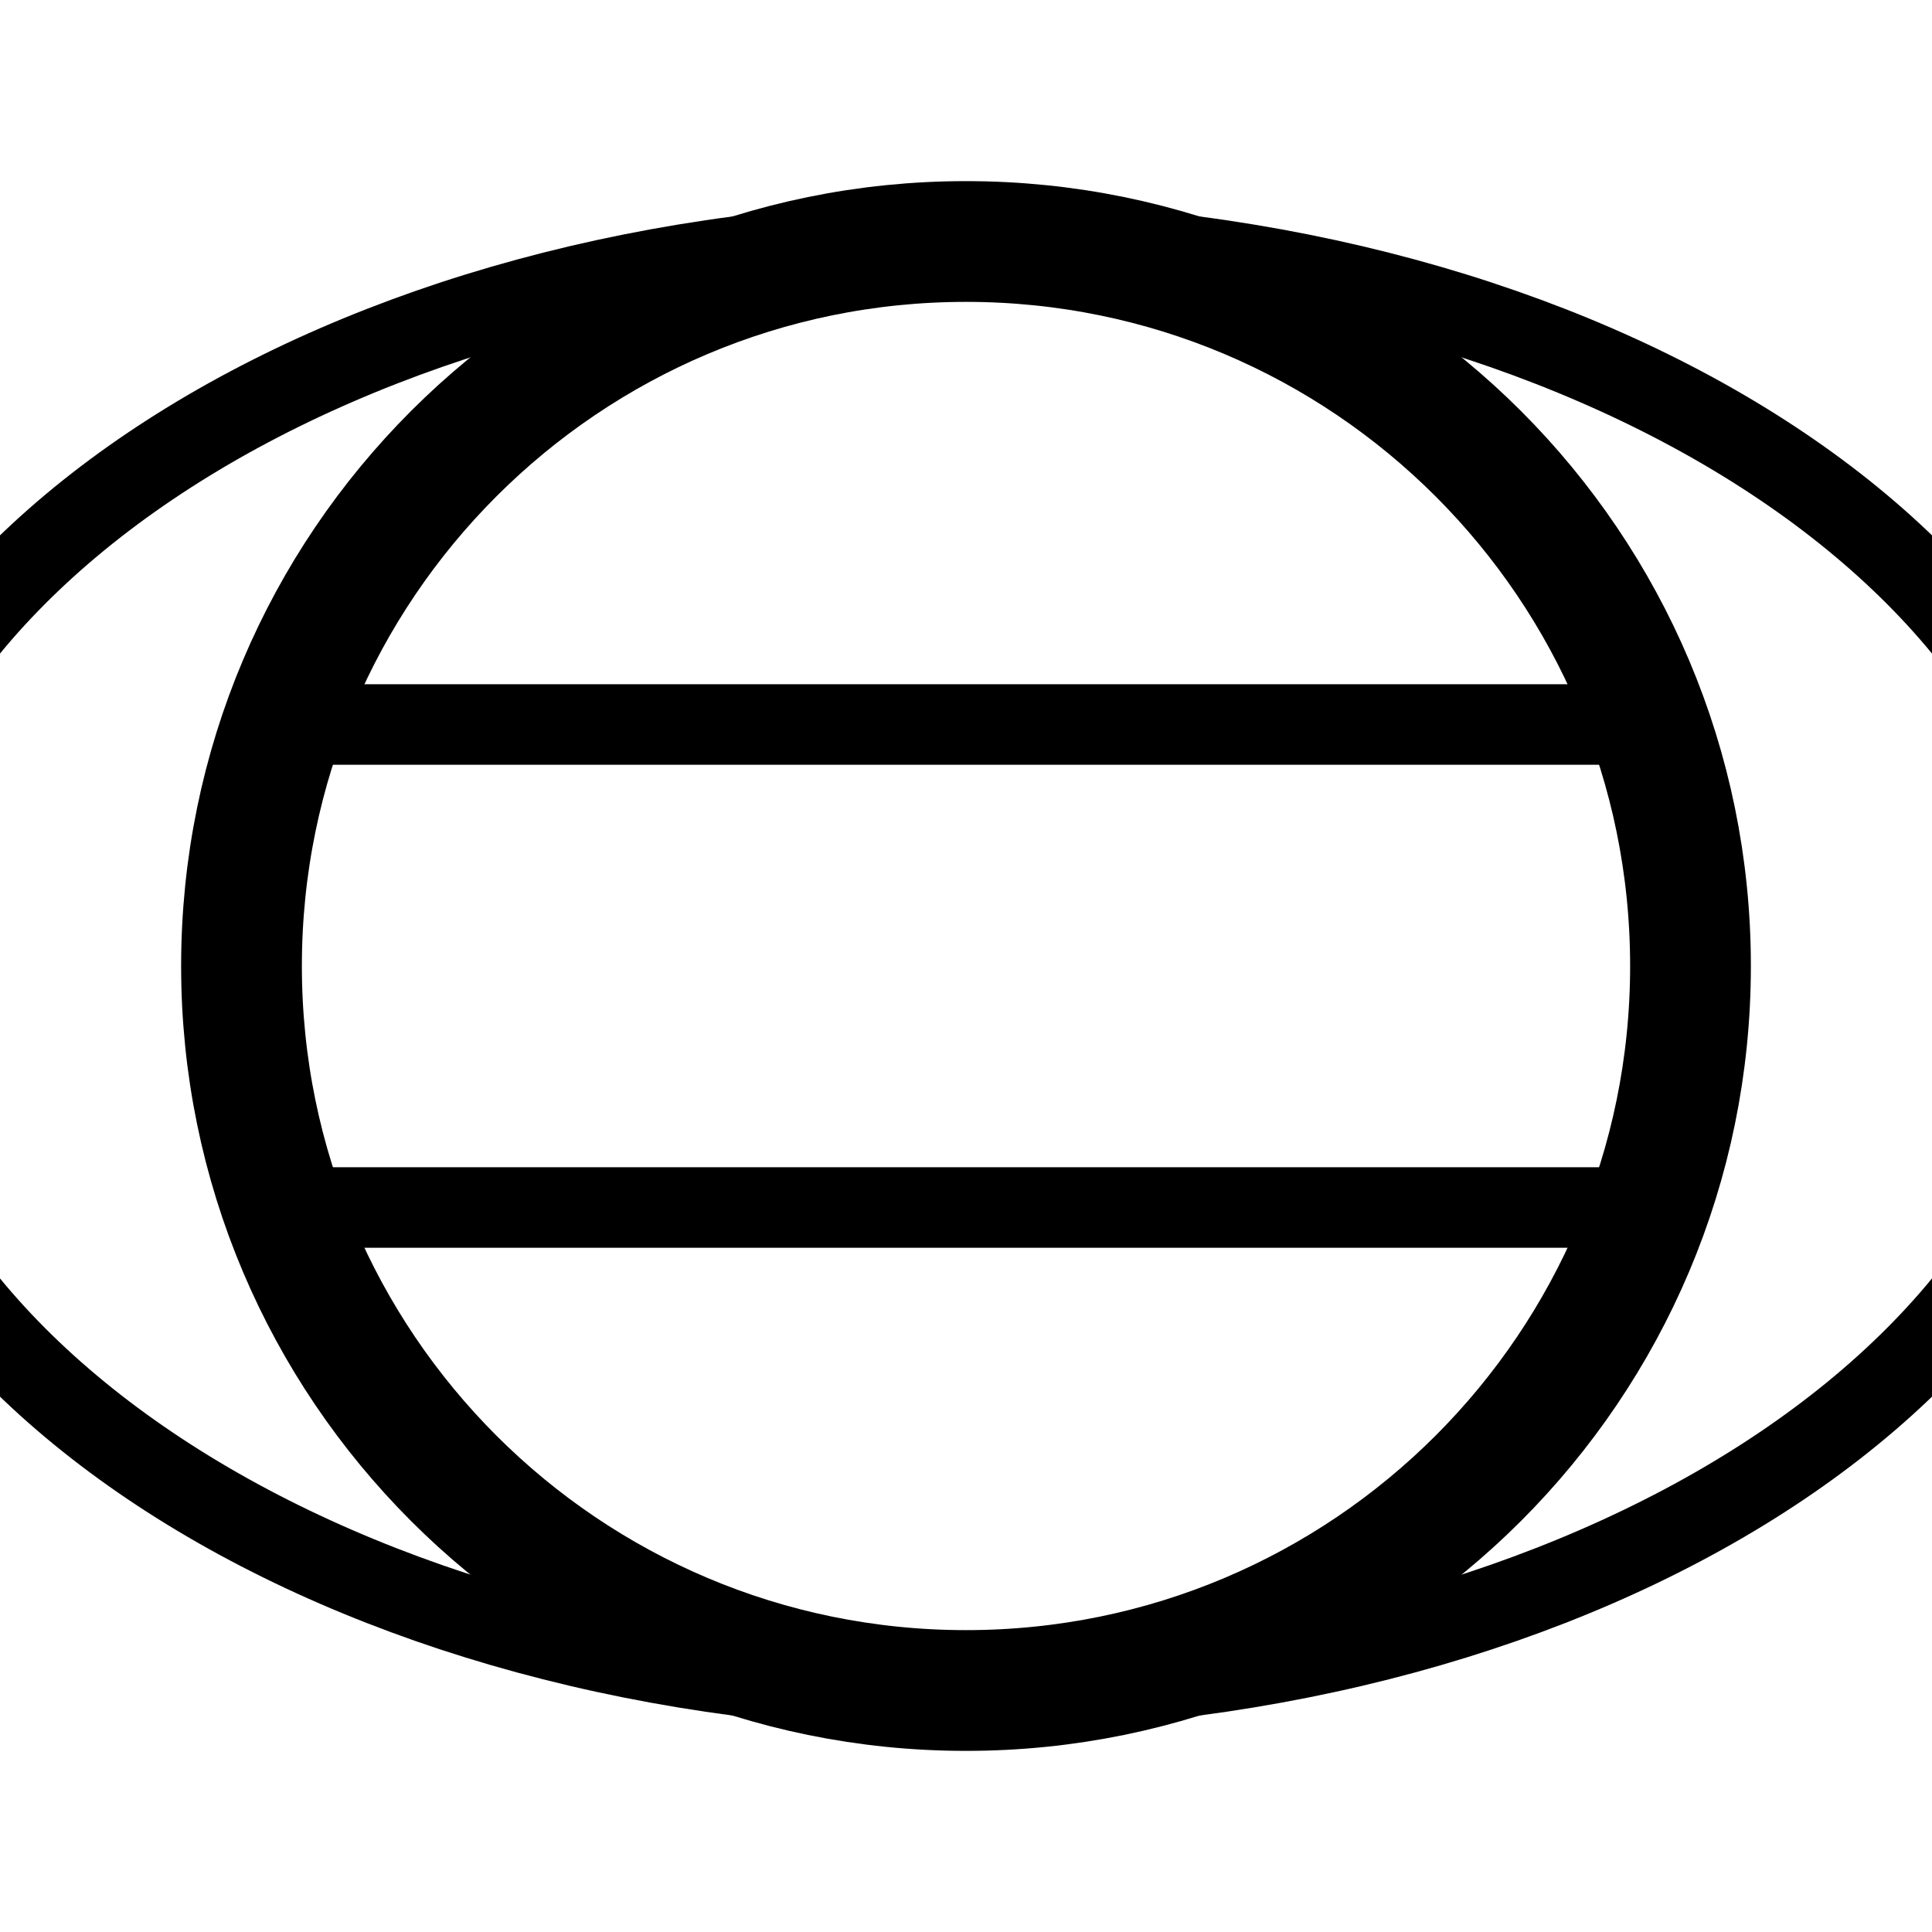
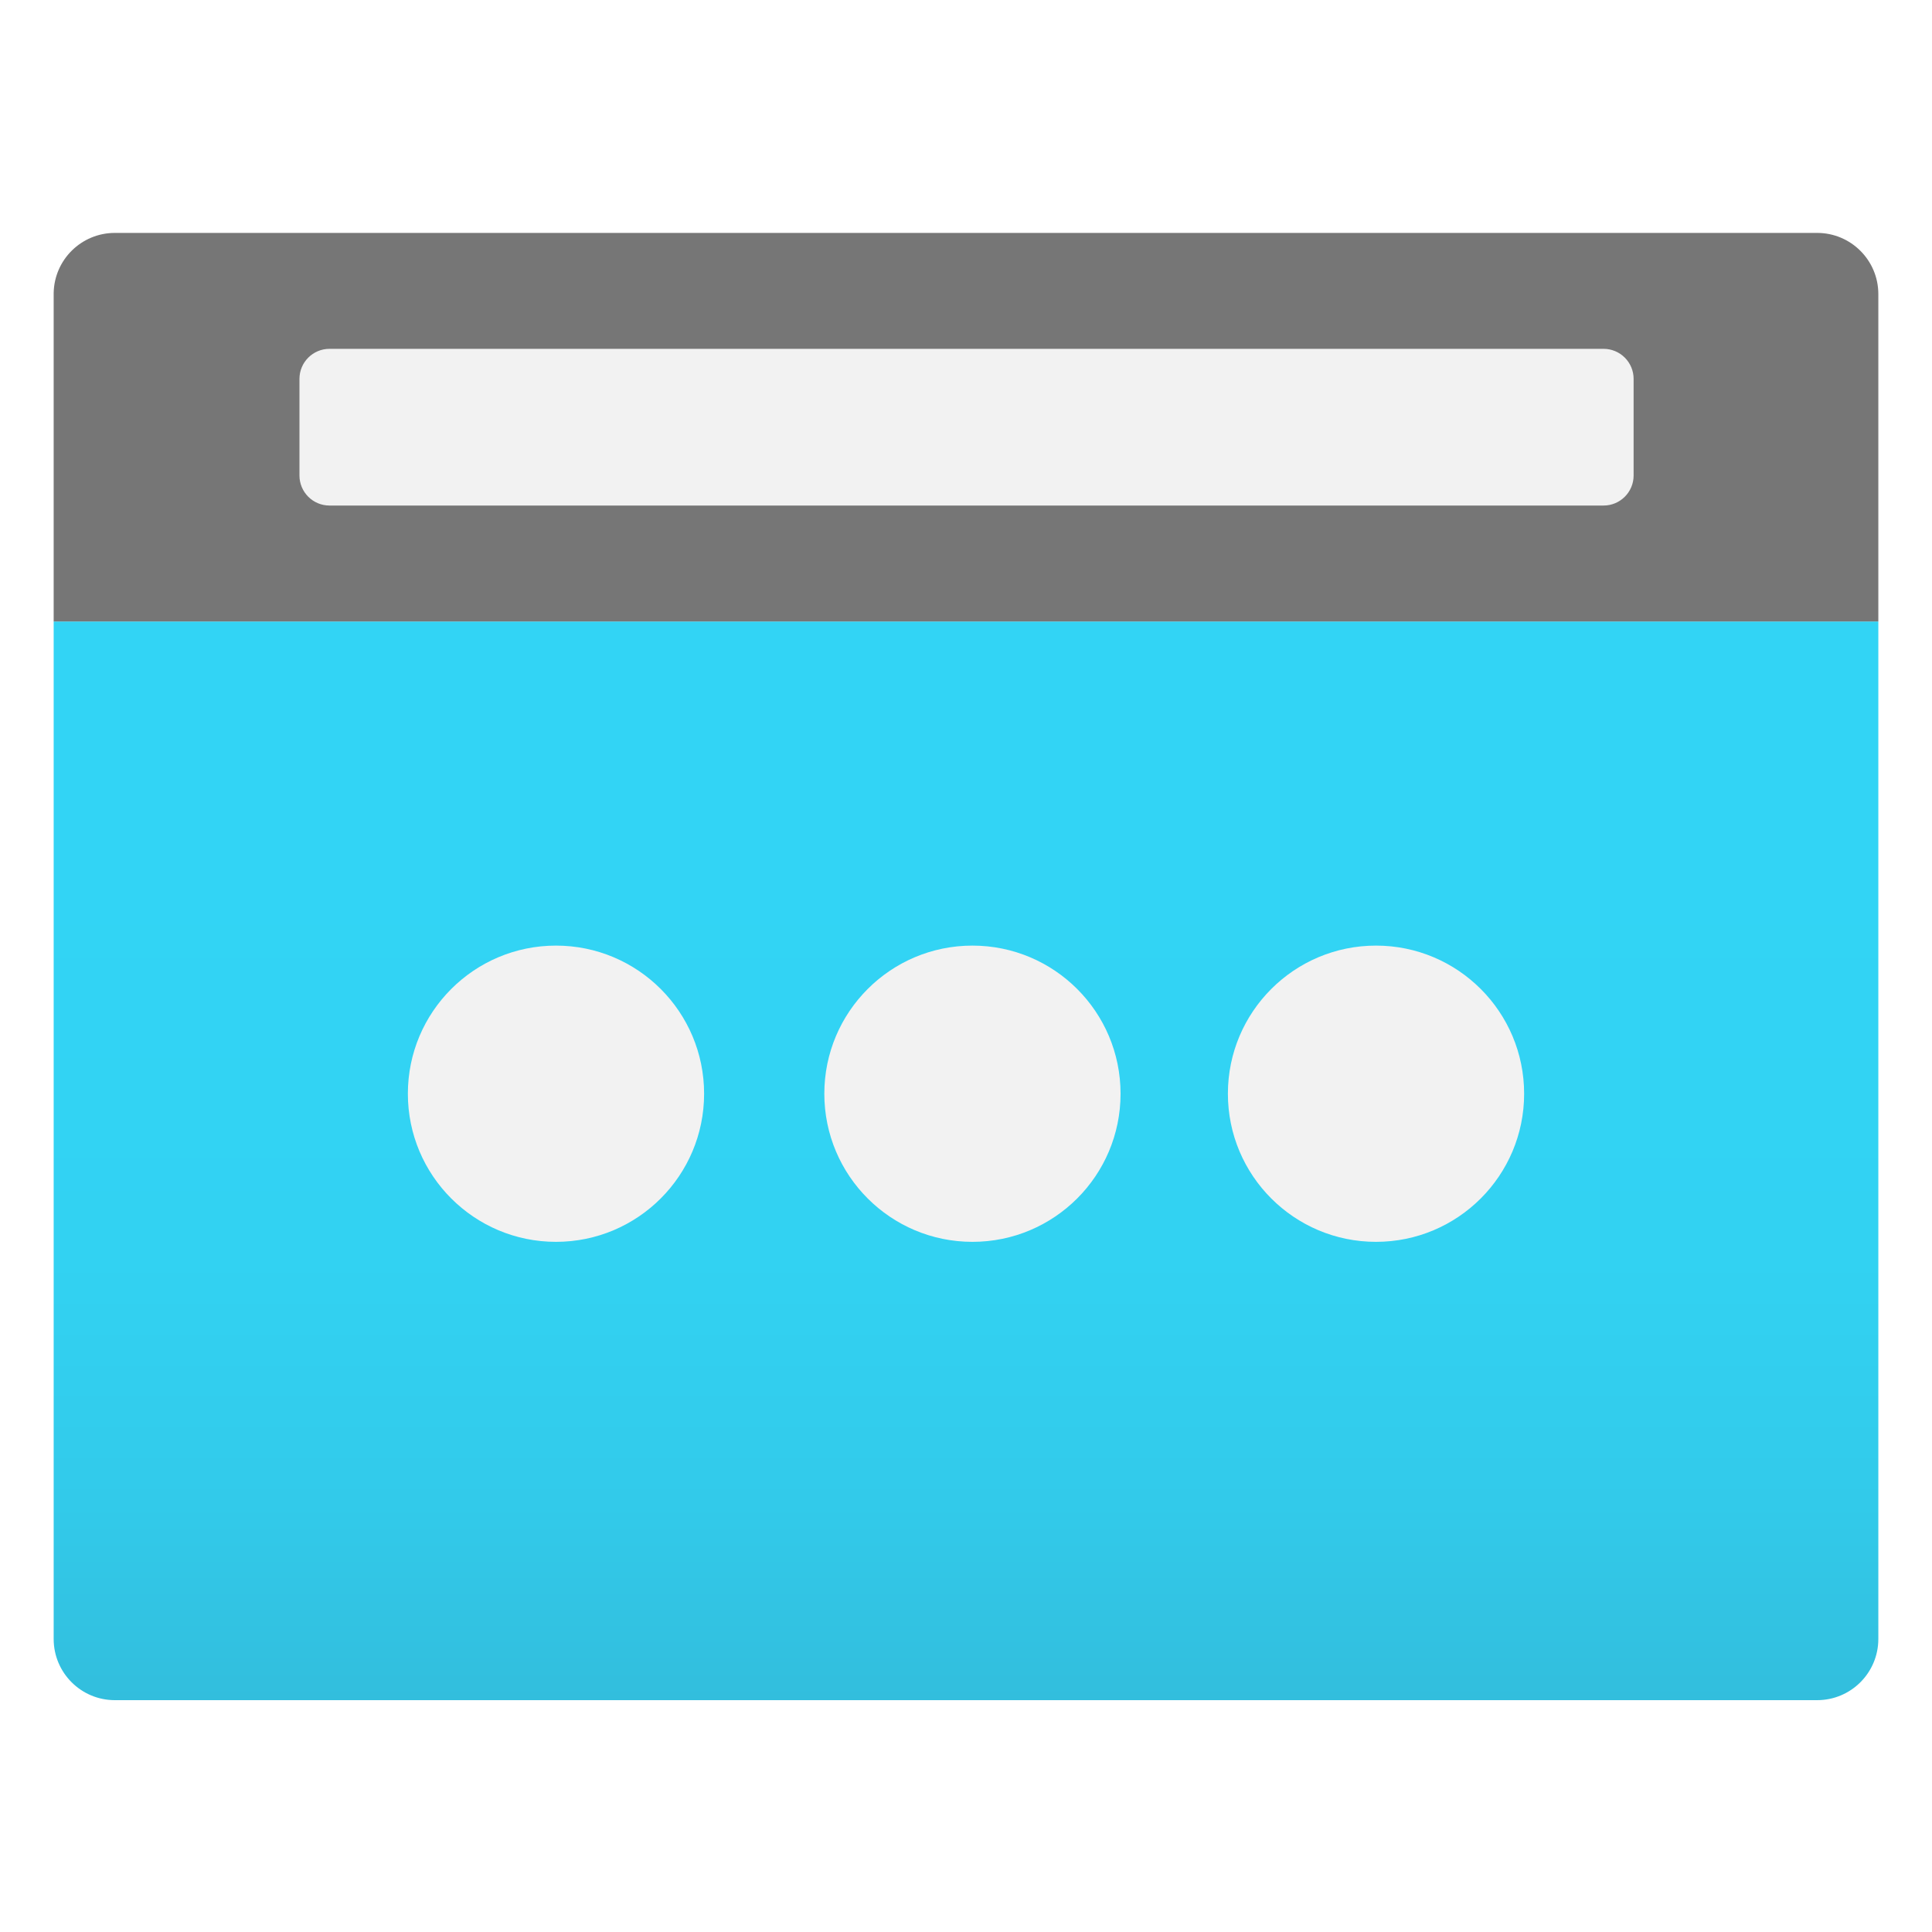
- <svg xmlns="http://www.w3.org/2000/svg" viewBox="0 0 24 24" class="azicon" role="img" aria-label="Public IP address">
-   <circle cx="12" cy="12" r="9" fill="none" stroke="currentColor" stroke-width="1.5" />
-   <path d="M4 9 h16 M4 15 h16 M12 3 a14 9 0 0 1 0 18 a14 9 0 0 1 0 -18" fill="none" stroke="currentColor" stroke-width="1" />
+ <svg xmlns="http://www.w3.org/2000/svg" id="b90f7485-edb8-49cc-9118-bc054cf5c18e" width="18" height="18" viewBox="0 0 18 18">
+   <defs>
+     <linearGradient id="ad52e31e-75de-46af-9bdc-bea038ab4209" x1="9" y1="15.83" x2="9" y2="5.79" gradientUnits="userSpaceOnUse">
+       <stop offset="0" stop-color="#32bedd" />
+       <stop offset="0.18" stop-color="#32caea" />
+       <stop offset="0.41" stop-color="#32d2f2" />
+       <stop offset="0.78" stop-color="#32d4f5" />
+     </linearGradient>
+   </defs>
+   <path d="M.5,5.79h17a0,0,0,0,1,0,0v9.48a.57.57,0,0,1-.57.57H1.07a.57.57,0,0,1-.57-.57V5.79A0,0,0,0,1,.5,5.79Z" fill="url(#ad52e31e-75de-46af-9bdc-bea038ab4209)" />
+   <path d="M1.07,2.17H16.93a.57.57,0,0,1,.57.57V5.79a0,0,0,0,1,0,0H.5a0,0,0,0,1,0,0V2.73A.57.57,0,0,1,1.07,2.17Z" fill="#767676" />
+   <circle cx="12.82" cy="10.19" r="1.38" fill="#f2f2f2" />
+   <circle cx="9.06" cy="10.19" r="1.38" fill="#f2f2f2" />
+   <circle cx="5.18" cy="10.19" r="1.38" fill="#f2f2f2" />
+   <rect x="2.79" y="3.25" width="12.43" height="1.46" rx="0.28" fill="#f2f2f2" />
</svg>
